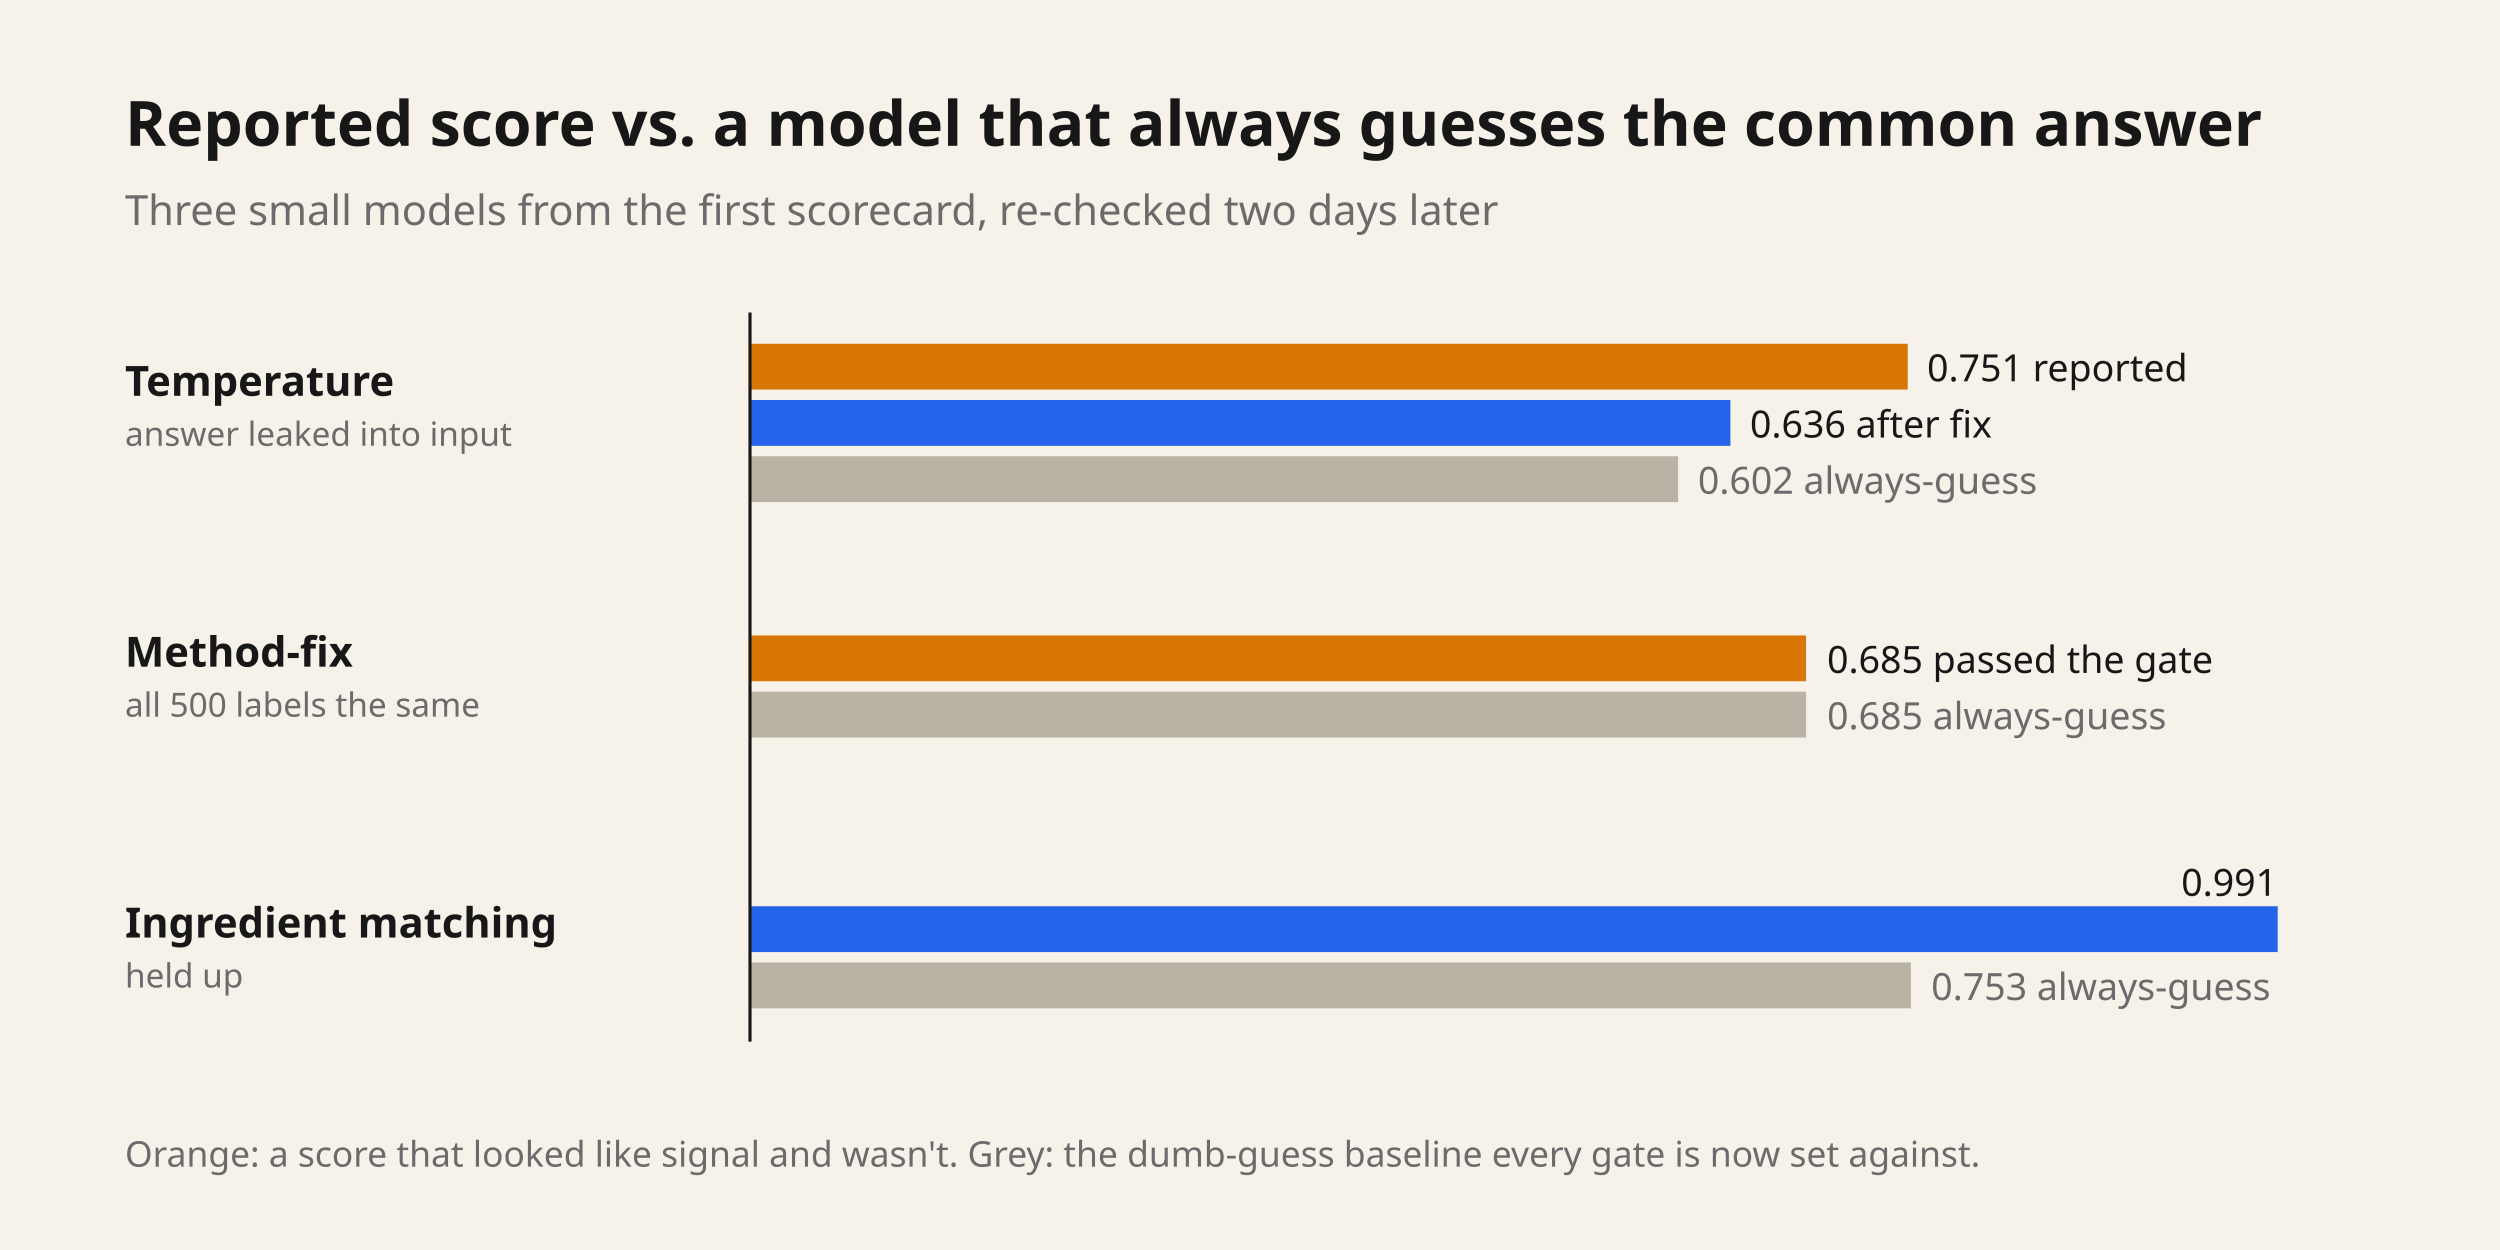
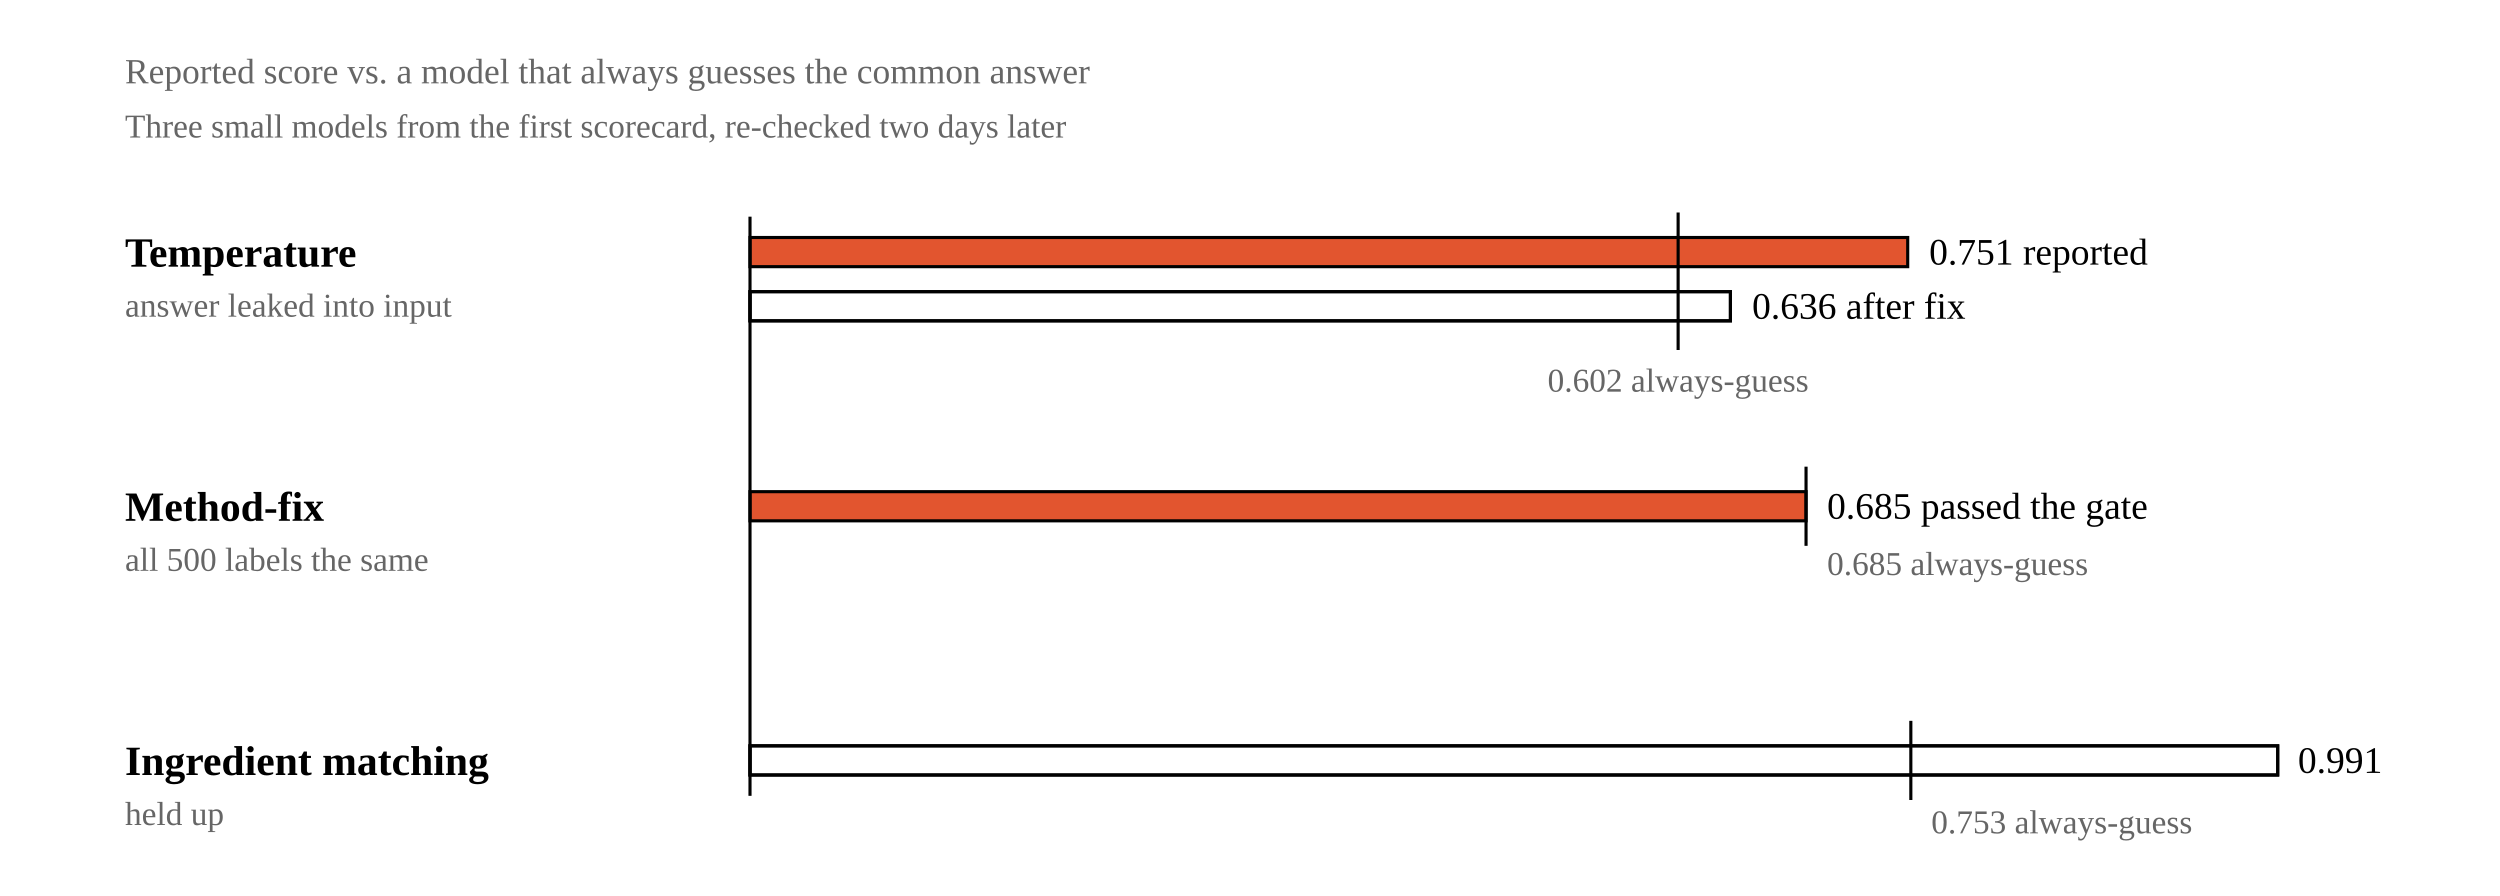
- <svg xmlns="http://www.w3.org/2000/svg" viewBox="0 0 1200 600" font-family="system-ui, sans-serif">
-   <rect width="1200" height="600" fill="#f6f2e9" />
-   <text x="60" y="70" font-size="30" font-weight="600" fill="#171717">Reported score vs. a model that always guesses the common answer</text>
-   <text x="60" y="108" font-size="20" fill="#6b6b6b">Three small models from the first scorecard, re-checked two days later</text>
-   <g font-size="20" fill="#171717">
-     <text x="60" y="190" font-weight="600">Temperature</text>
-     <text x="60" y="214" font-size="16" fill="#6b6b6b">answer leaked into input</text>
-     <rect x="360" y="165" width="555.7" height="22" fill="#d97706" />
-     <text x="925" y="183" font-size="18">0.751 reported</text>
-     <rect x="360" y="192" width="470.6" height="22" fill="#2563eb" />
-     <text x="840" y="210" font-size="18">0.636 after fix</text>
-     <rect x="360" y="219" width="445.5" height="22" fill="#b9b3a6" />
-     <text x="815" y="237" font-size="18" fill="#6b6b6b">0.602 always-guess</text>
-     <text x="60" y="320" font-weight="600">Method-fix</text>
-     <text x="60" y="344" font-size="16" fill="#6b6b6b">all 500 labels the same</text>
-     <rect x="360" y="305" width="506.9" height="22" fill="#d97706" />
-     <text x="877" y="323" font-size="18">0.685 passed the gate</text>
-     <rect x="360" y="332" width="506.9" height="22" fill="#b9b3a6" />
-     <text x="877" y="350" font-size="18" fill="#6b6b6b">0.685 always-guess</text>
-     <text x="60" y="450" font-weight="600">Ingredient matching</text>
-     <text x="60" y="474" font-size="16" fill="#6b6b6b">held up</text>
-     <rect x="360" y="435" width="733.3" height="22" fill="#2563eb" />
-     <text x="1093" y="430" font-size="18" text-anchor="end">0.991</text>
-     <rect x="360" y="462" width="557.2" height="22" fill="#b9b3a6" />
-     <text x="927" y="480" font-size="18" fill="#6b6b6b">0.753 always-guess</text>
+ <svg xmlns="http://www.w3.org/2000/svg" viewBox="0 0 1200 430" font-family="inherit">
+   <g fill="currentColor" fill-opacity=".6">
+     <text x="60" y="40" font-size="17">Reported score vs. a model that always guesses the common answer</text>
+     <text x="60" y="66" font-size="16">Three small models from the first scorecard, re-checked two days later</text>
  </g>
-   <line x1="360" y1="150" x2="360" y2="500" stroke="#171717" stroke-width="1.5" />
-   <text x="60" y="560" font-size="17" fill="#6b6b6b">Orange: a score that looked like signal and wasn't. Grey: the dumb-guess baseline every gate is now set against.</text>
+   <g data-marker="#e2552f" style="fill:#e2552f">
+     <rect x="360" y="114" width="555.7" height="14" />
+     <rect x="360" y="236" width="506.9" height="14" />
+   </g>
+   <g fill="none" stroke="currentColor" stroke-width="1.5">
+     <g data-pen="3b">
+       <rect x="360" y="140" width="470.6" height="14" data-hatch="45 5" />
+       <rect x="360" y="358" width="733.3" height="14" data-hatch="45 5" />
+     </g>
+     <rect x="360" y="114" width="555.7" height="14" />
+     <rect x="360" y="140" width="470.6" height="14" />
+     <rect x="360" y="236" width="506.9" height="14" />
+     <rect x="360" y="358" width="733.3" height="14" />
+     <path d="M360 104V382" />
+     <g data-pen="9h" data-w="1.2">
+       <path d="M805.5 102V168" />
+       <path d="M866.9 224V262" />
+       <path d="M917.2 346V384" />
+     </g>
+   </g>
+   <g fill="currentColor">
+     <g font-size="20" font-weight="600">
+       <text x="60" y="128">Temperature</text>
+       <text x="60" y="250">Method-fix</text>
+       <text x="60" y="372">Ingredient matching</text>
+     </g>
+     <g font-size="16" fill-opacity=".6">
+       <text x="60" y="152">answer leaked into input</text>
+       <text x="60" y="274">all 500 labels the same</text>
+       <text x="60" y="396">held up</text>
+     </g>
+     <g font-size="18">
+       <text x="926" y="127">0.751 reported</text>
+       <text x="841" y="153">0.636 after fix</text>
+       <text x="877" y="249">0.685 passed the gate</text>
+       <text x="1103" y="371">0.991</text>
+     </g>
+     <g font-size="16" fill-opacity=".6">
+       <text x="805.5" y="188" text-anchor="middle">0.602 always-guess</text>
+       <text x="877" y="276">0.685 always-guess</text>
+       <text x="927" y="400">0.753 always-guess</text>
+     </g>
+   </g>
</svg>
